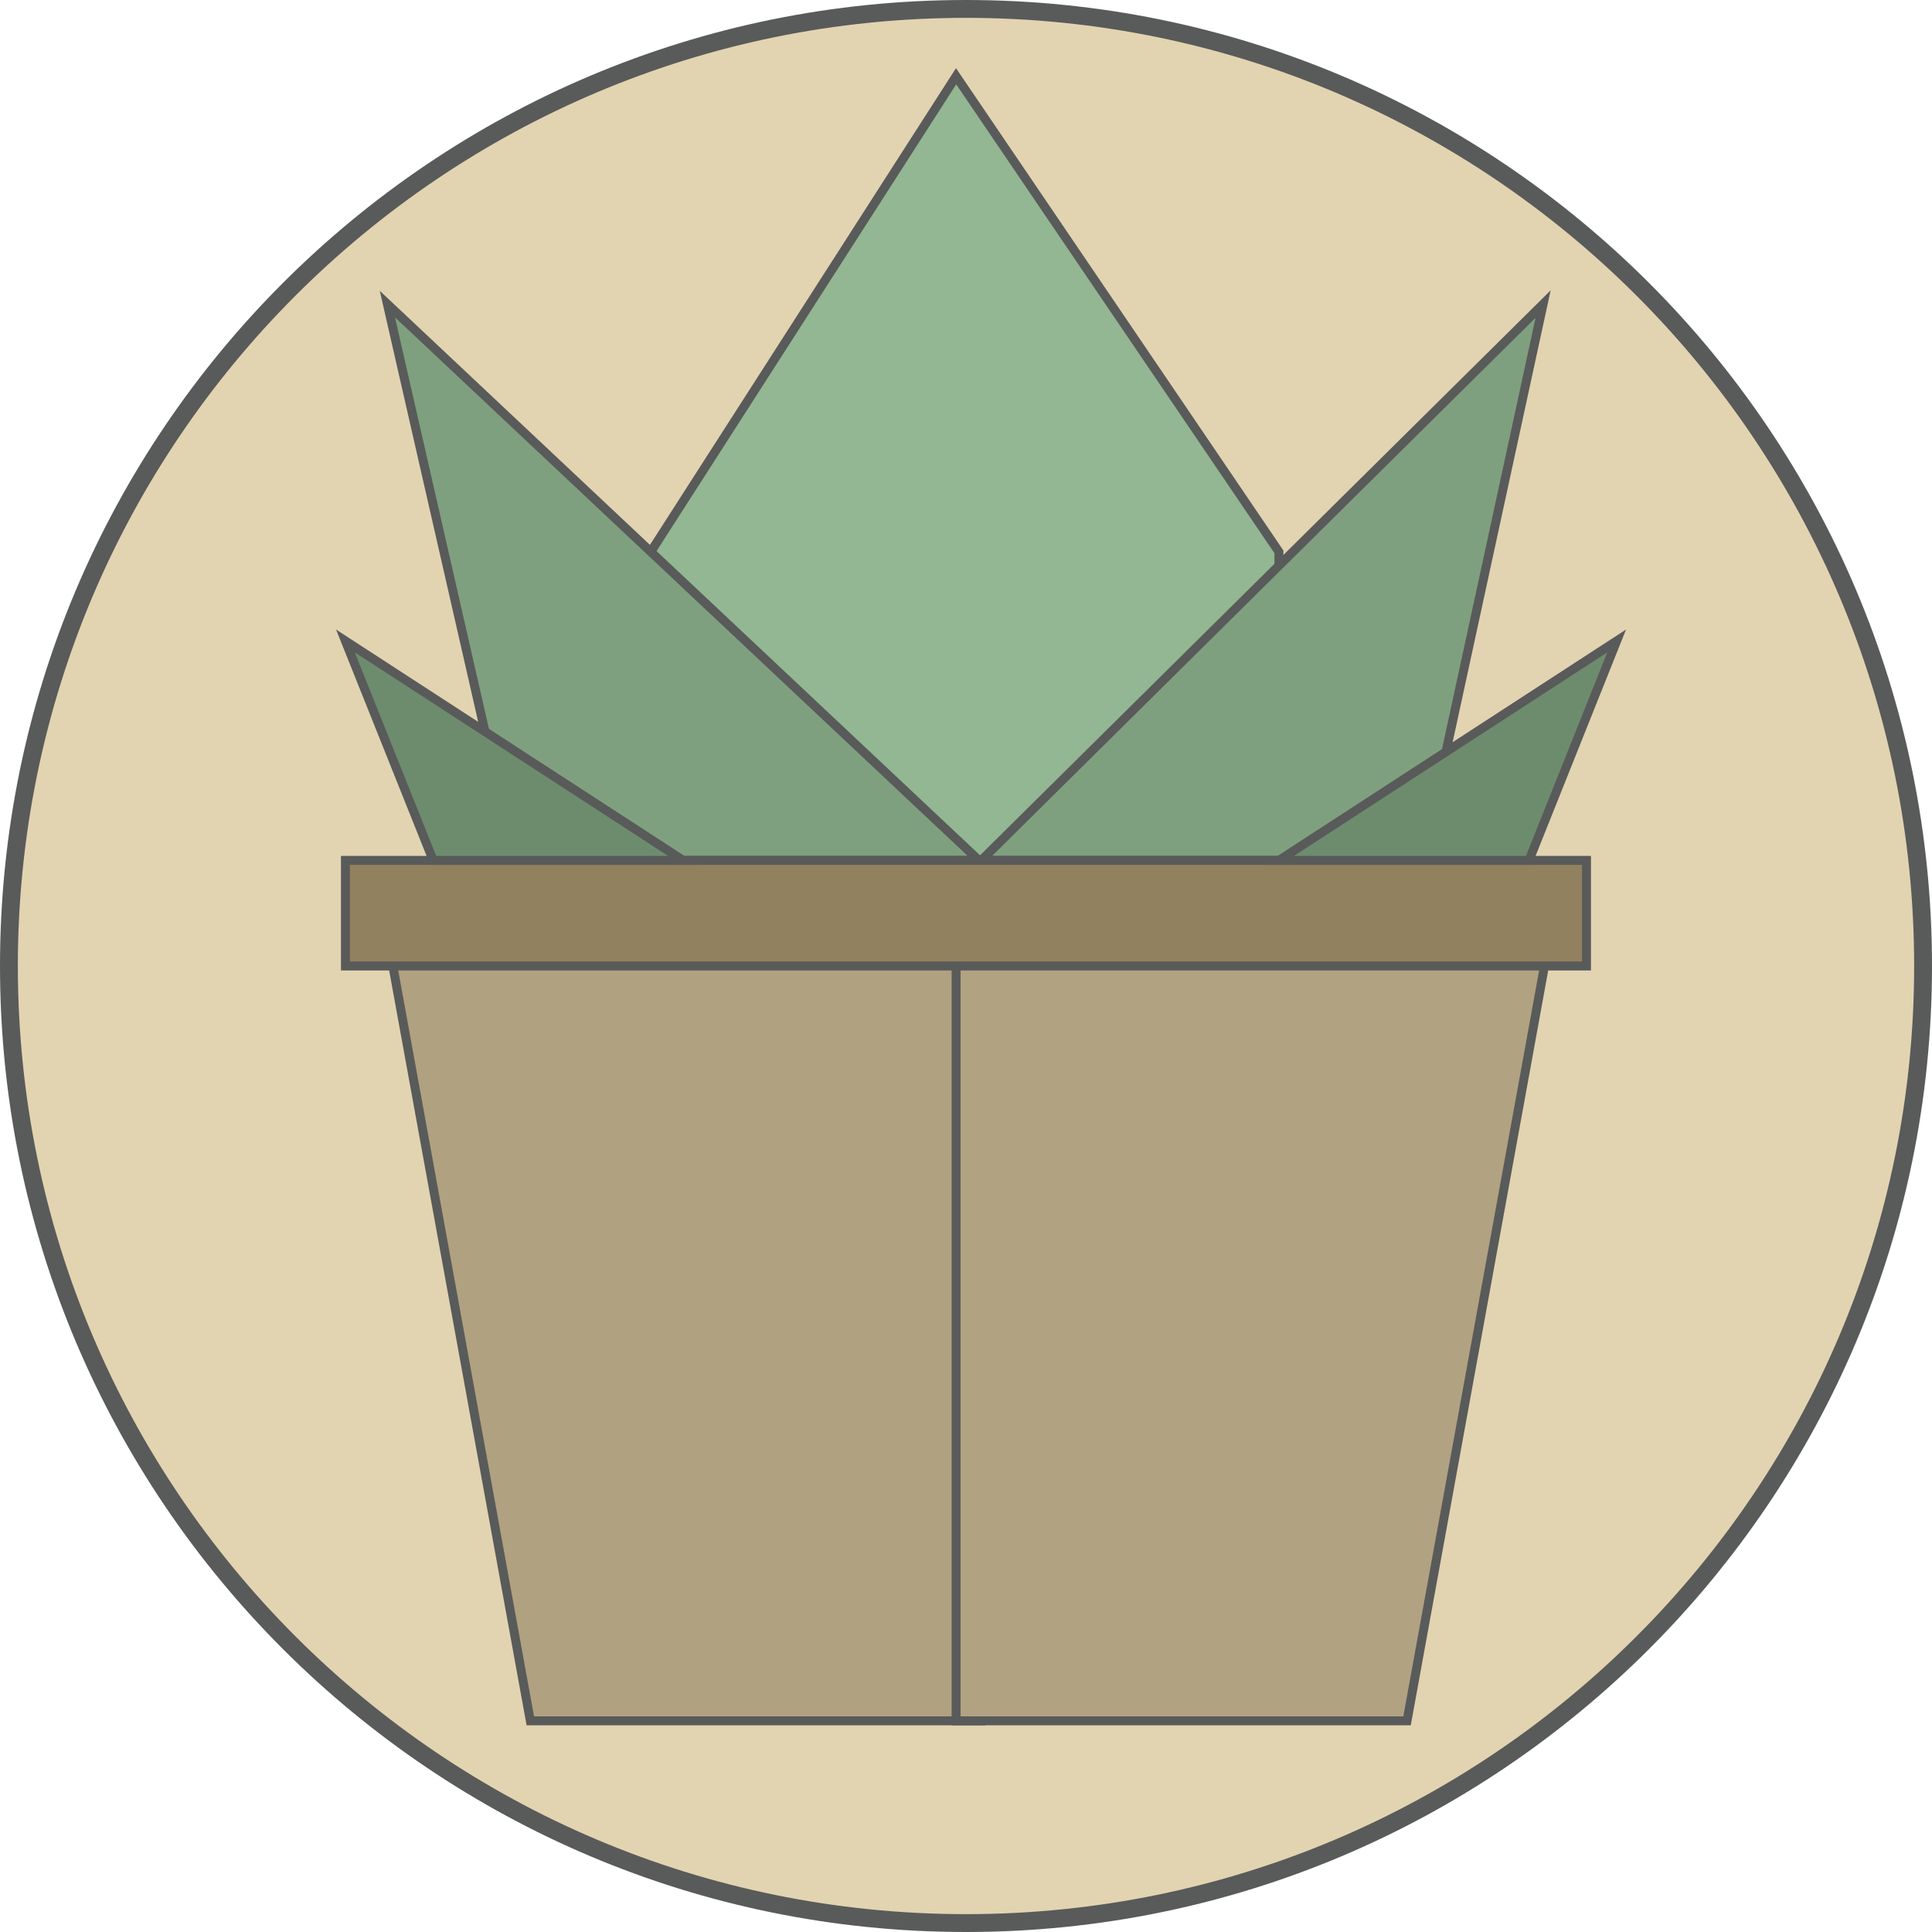
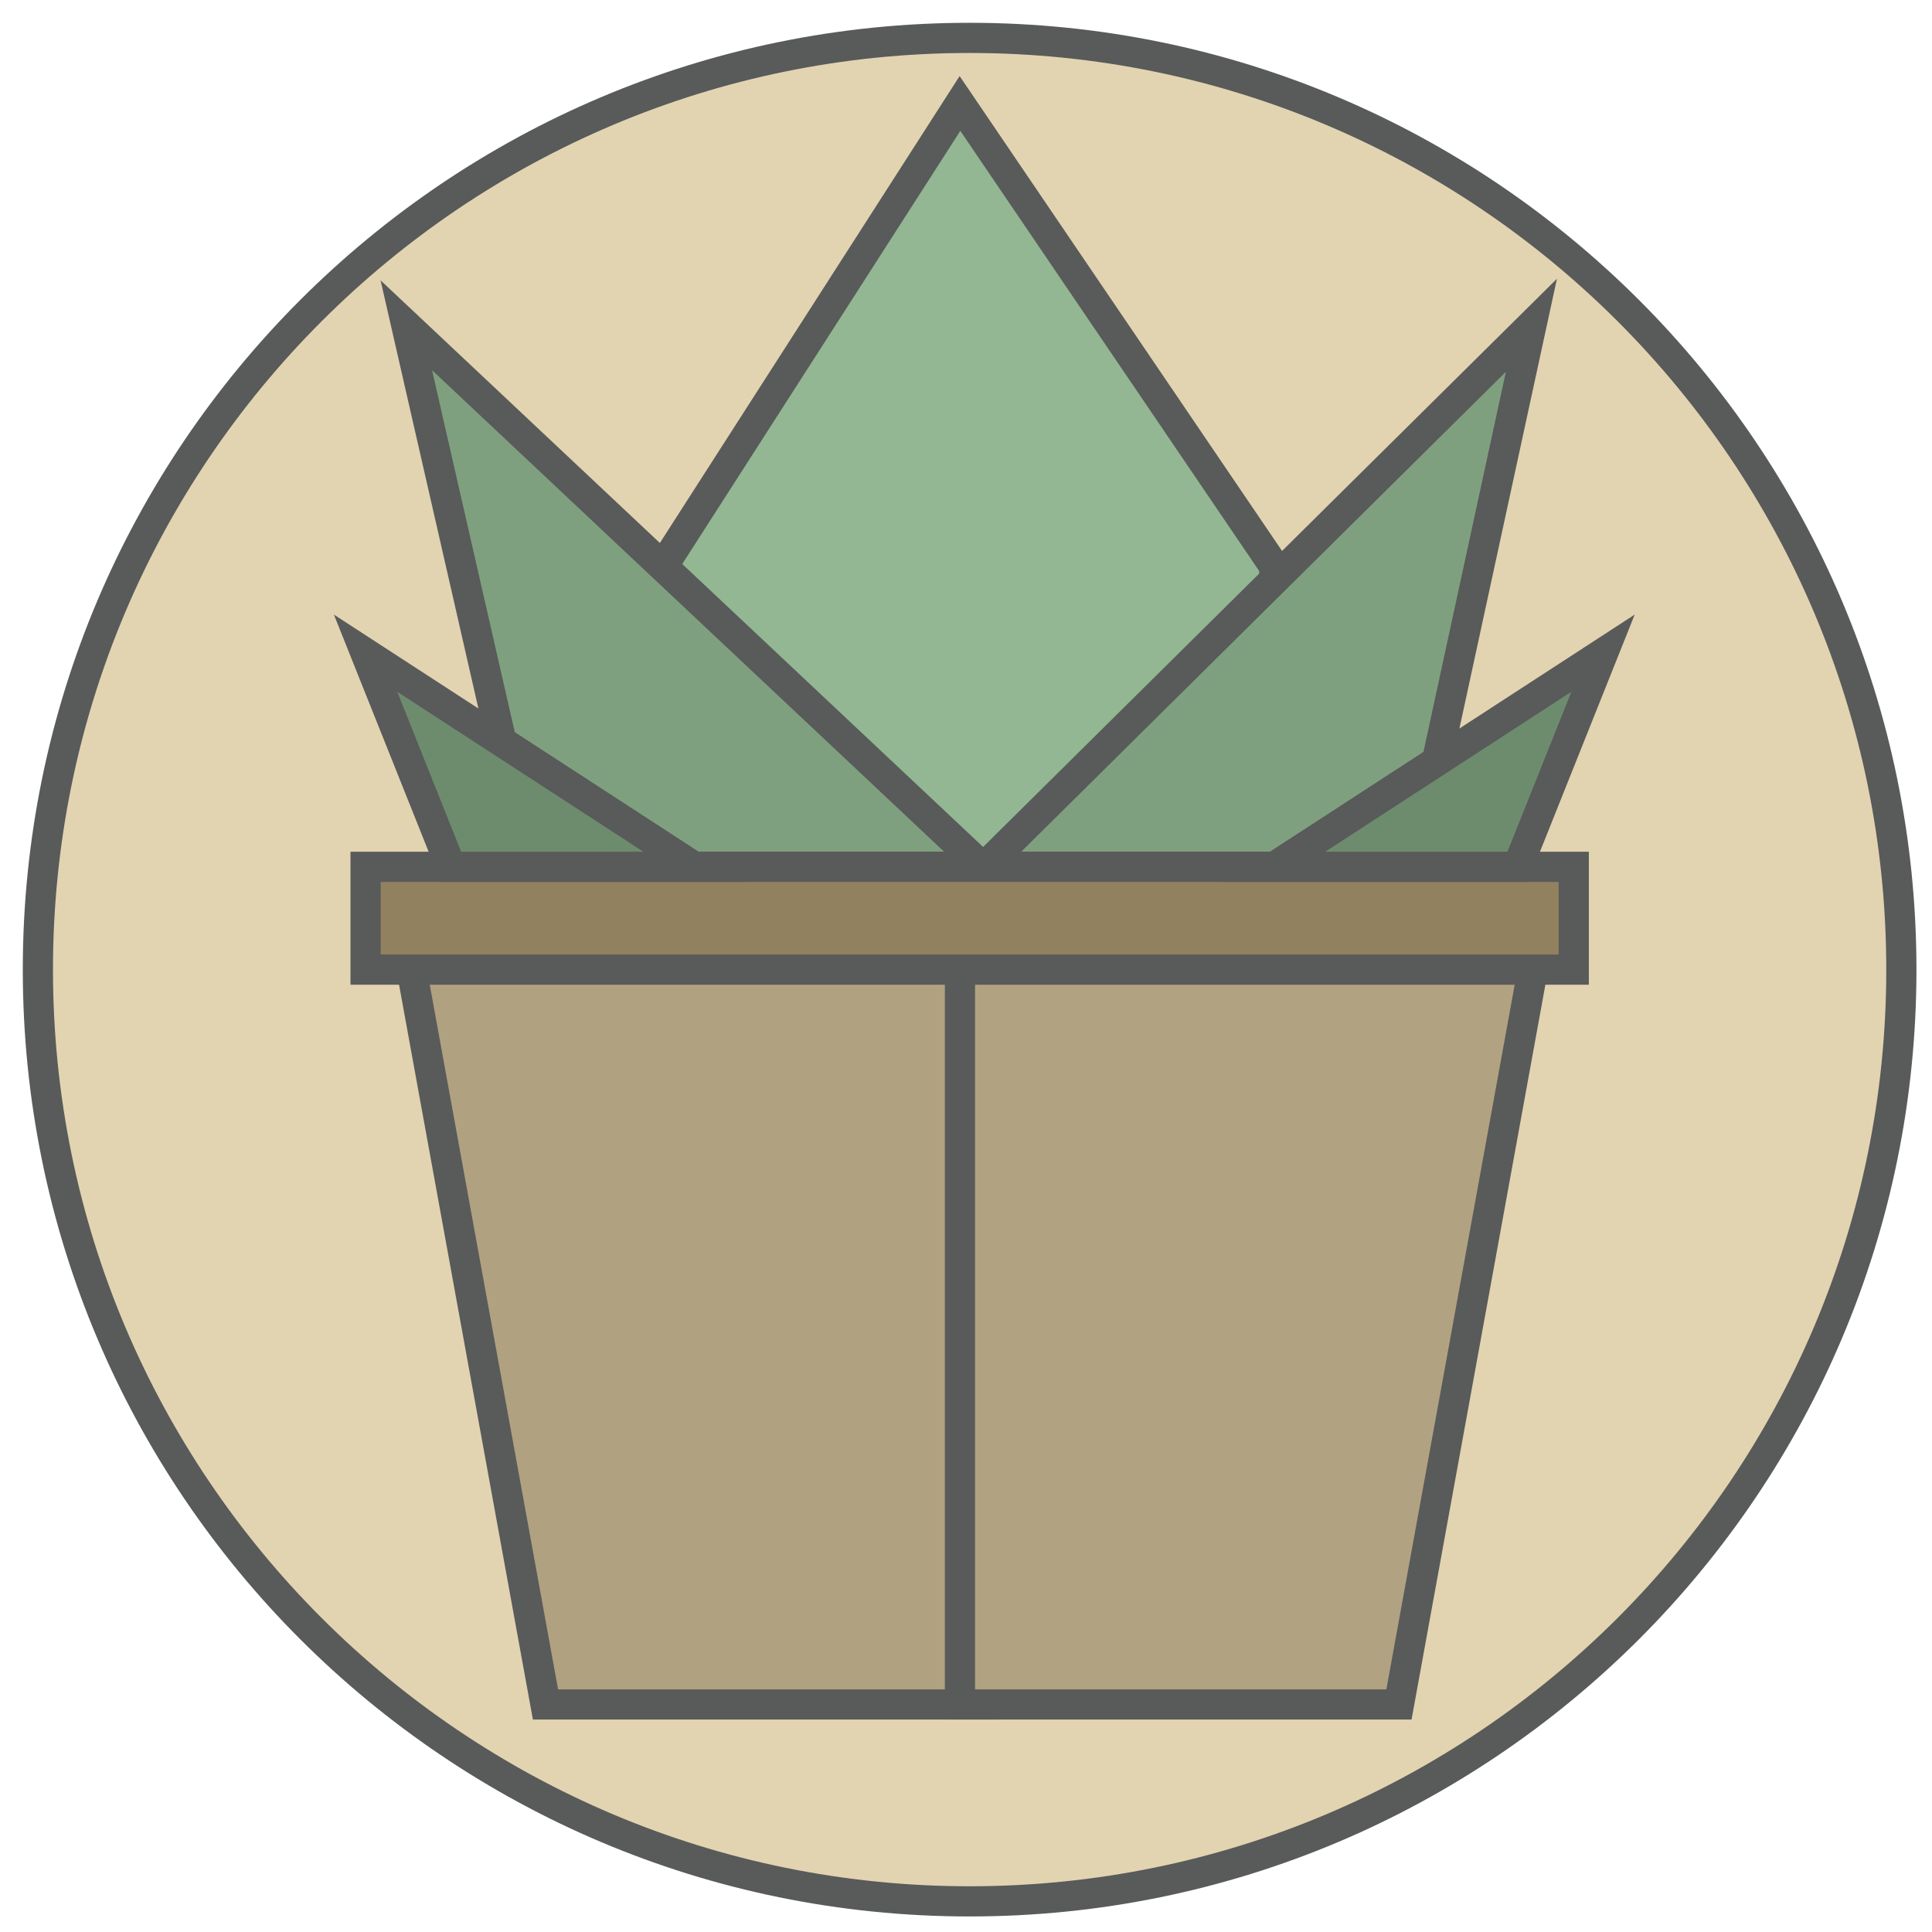
- <svg xmlns="http://www.w3.org/2000/svg" version="1.1" id="Layer_1" x="0px" y="0px" viewBox="0 0 216.4 216.4" style="enable-background:new 0 0 216.4 216.4;" xml:space="preserve">
-   <style type="text/css">
- 	.st0{fill:#E2D4B1;stroke:#595A5A;stroke-width:2;stroke-miterlimit:10;}
- 	.st1{fill:#92B792;stroke:#595A5A;stroke-miterlimit:10;}
- 	.st2{fill:#7FA07F;stroke:#595A5A;stroke-miterlimit:10;}
- 	.st3{fill:#B0A181;stroke:#595A5A;stroke-miterlimit:10;}
- 	.st4{fill:#B1A282;stroke:#595A5A;stroke-miterlimit:10;}
- 	.st5{fill:#91815E;stroke:#595A5A;stroke-miterlimit:10;}
- 	.st6{fill:#6D8C6E;stroke:#595A5A;stroke-miterlimit:10;}
- </style>
-   <circle class="st0" cx="108.2" cy="108.2" r="107.2" />
-   <polygon class="st1" points="72.89,61.81 107.09,8.54 143.25,61.81 143.25,103.39 72.89,103.39 " />
-   <polygon class="st2" points="54.81,84.08 43.39,34.06 109.65,96.37 54.81,96.37 " />
-   <polygon class="st2" points="161.99,84.08 172.84,34.06 109.91,96.37 161.99,96.37 " />
-   <polygon class="st3" points="43.13,103.39 109.91,103.39 109.91,192.75 59.4,192.75 " />
-   <polygon class="st4" points="173.87,103.39 107.09,103.39 107.09,192.75 157.6,192.75 " />
-   <rect x="38.69" y="96.37" class="st5" width="139.01" height="11.83" />
-   <polygon class="st6" points="48.52,96.37 38.69,71.79 76.52,96.37 " />
-   <polygon class="st6" points="171.26,96.37 181.08,71.79 143.25,96.37 " />
+ <svg xmlns="http://www.w3.org/2000/svg" id="Layer_1" data-name="Layer 1" viewBox="0 0 256 256">
+   <defs>
+     <style>.cls-1{fill:#e2d4b1;}.cls-1,.cls-2,.cls-3,.cls-4,.cls-5,.cls-6,.cls-7{stroke:#595a5a;stroke-miterlimit:10;stroke-width:4px;}.cls-2{fill:#92b792;}.cls-3{fill:#7fa07f;}.cls-4{fill:#b0a181;}.cls-5{fill:#b1a282;}.cls-6{fill:#91815e;}.cls-7{fill:#6d8c6e;}</style>
+   </defs>
+   <circle class="cls-1" cx="128.48" cy="128.48" r="123.46" />
+   <polygon class="cls-2" points="87.82 75.05 127.2 13.71 168.85 75.05 168.85 122.95 87.82 122.95 87.82 75.05" />
+   <polygon class="cls-3" points="67 100.7 53.84 43.1 130.15 114.86 67 114.86 67 100.7" />
+   <polygon class="cls-3" points="190.43 100.7 202.92 43.1 130.45 114.86 190.43 114.86 190.43 100.7" />
+   <polygon class="cls-4" points="53.54 122.95 130.45 122.95 130.45 225.85 72.28 225.85 53.54 122.95" />
+   <polygon class="cls-5" points="204.11 122.95 127.2 122.95 127.2 225.85 185.37 225.85 204.11 122.95" />
+   <rect class="cls-6" x="48.44" y="114.86" width="160.09" height="13.62" />
+   <polygon class="cls-7" points="59.75 114.86 48.44 86.55 92 114.86 59.75 114.86" />
+   <polygon class="cls-7" points="201.1 114.86 212.41 86.55 168.85 114.86 201.1 114.86" />
</svg>
